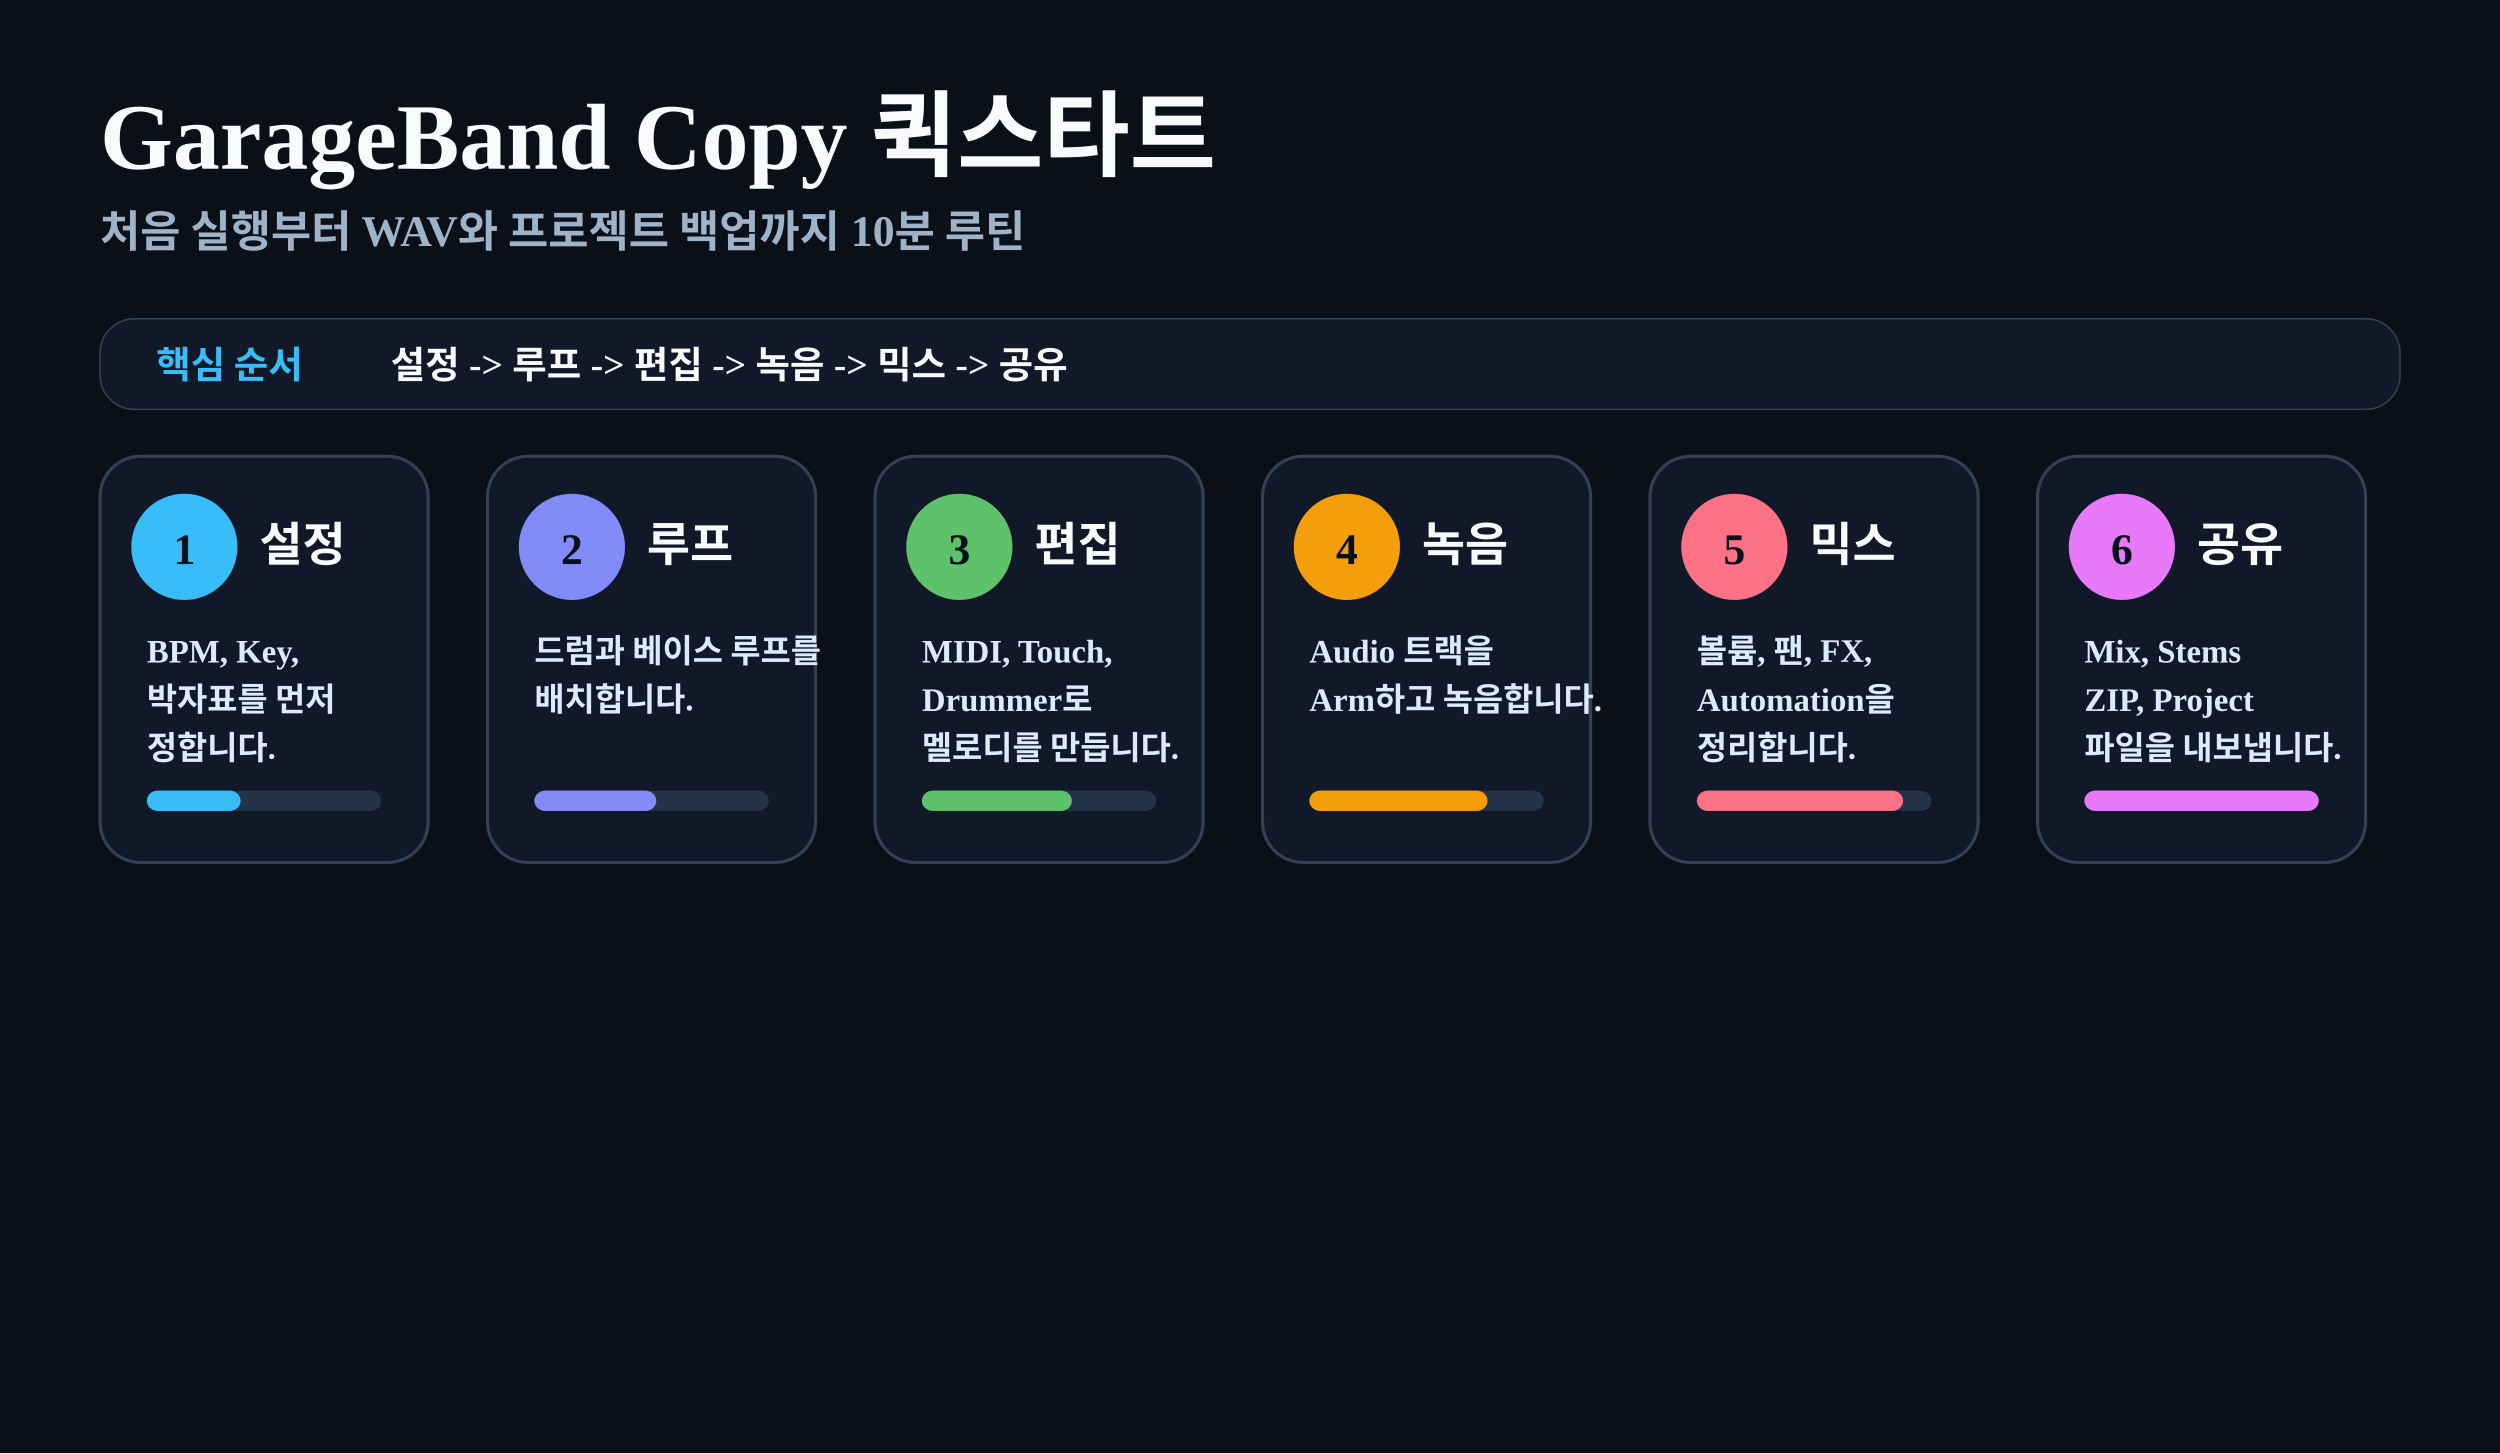
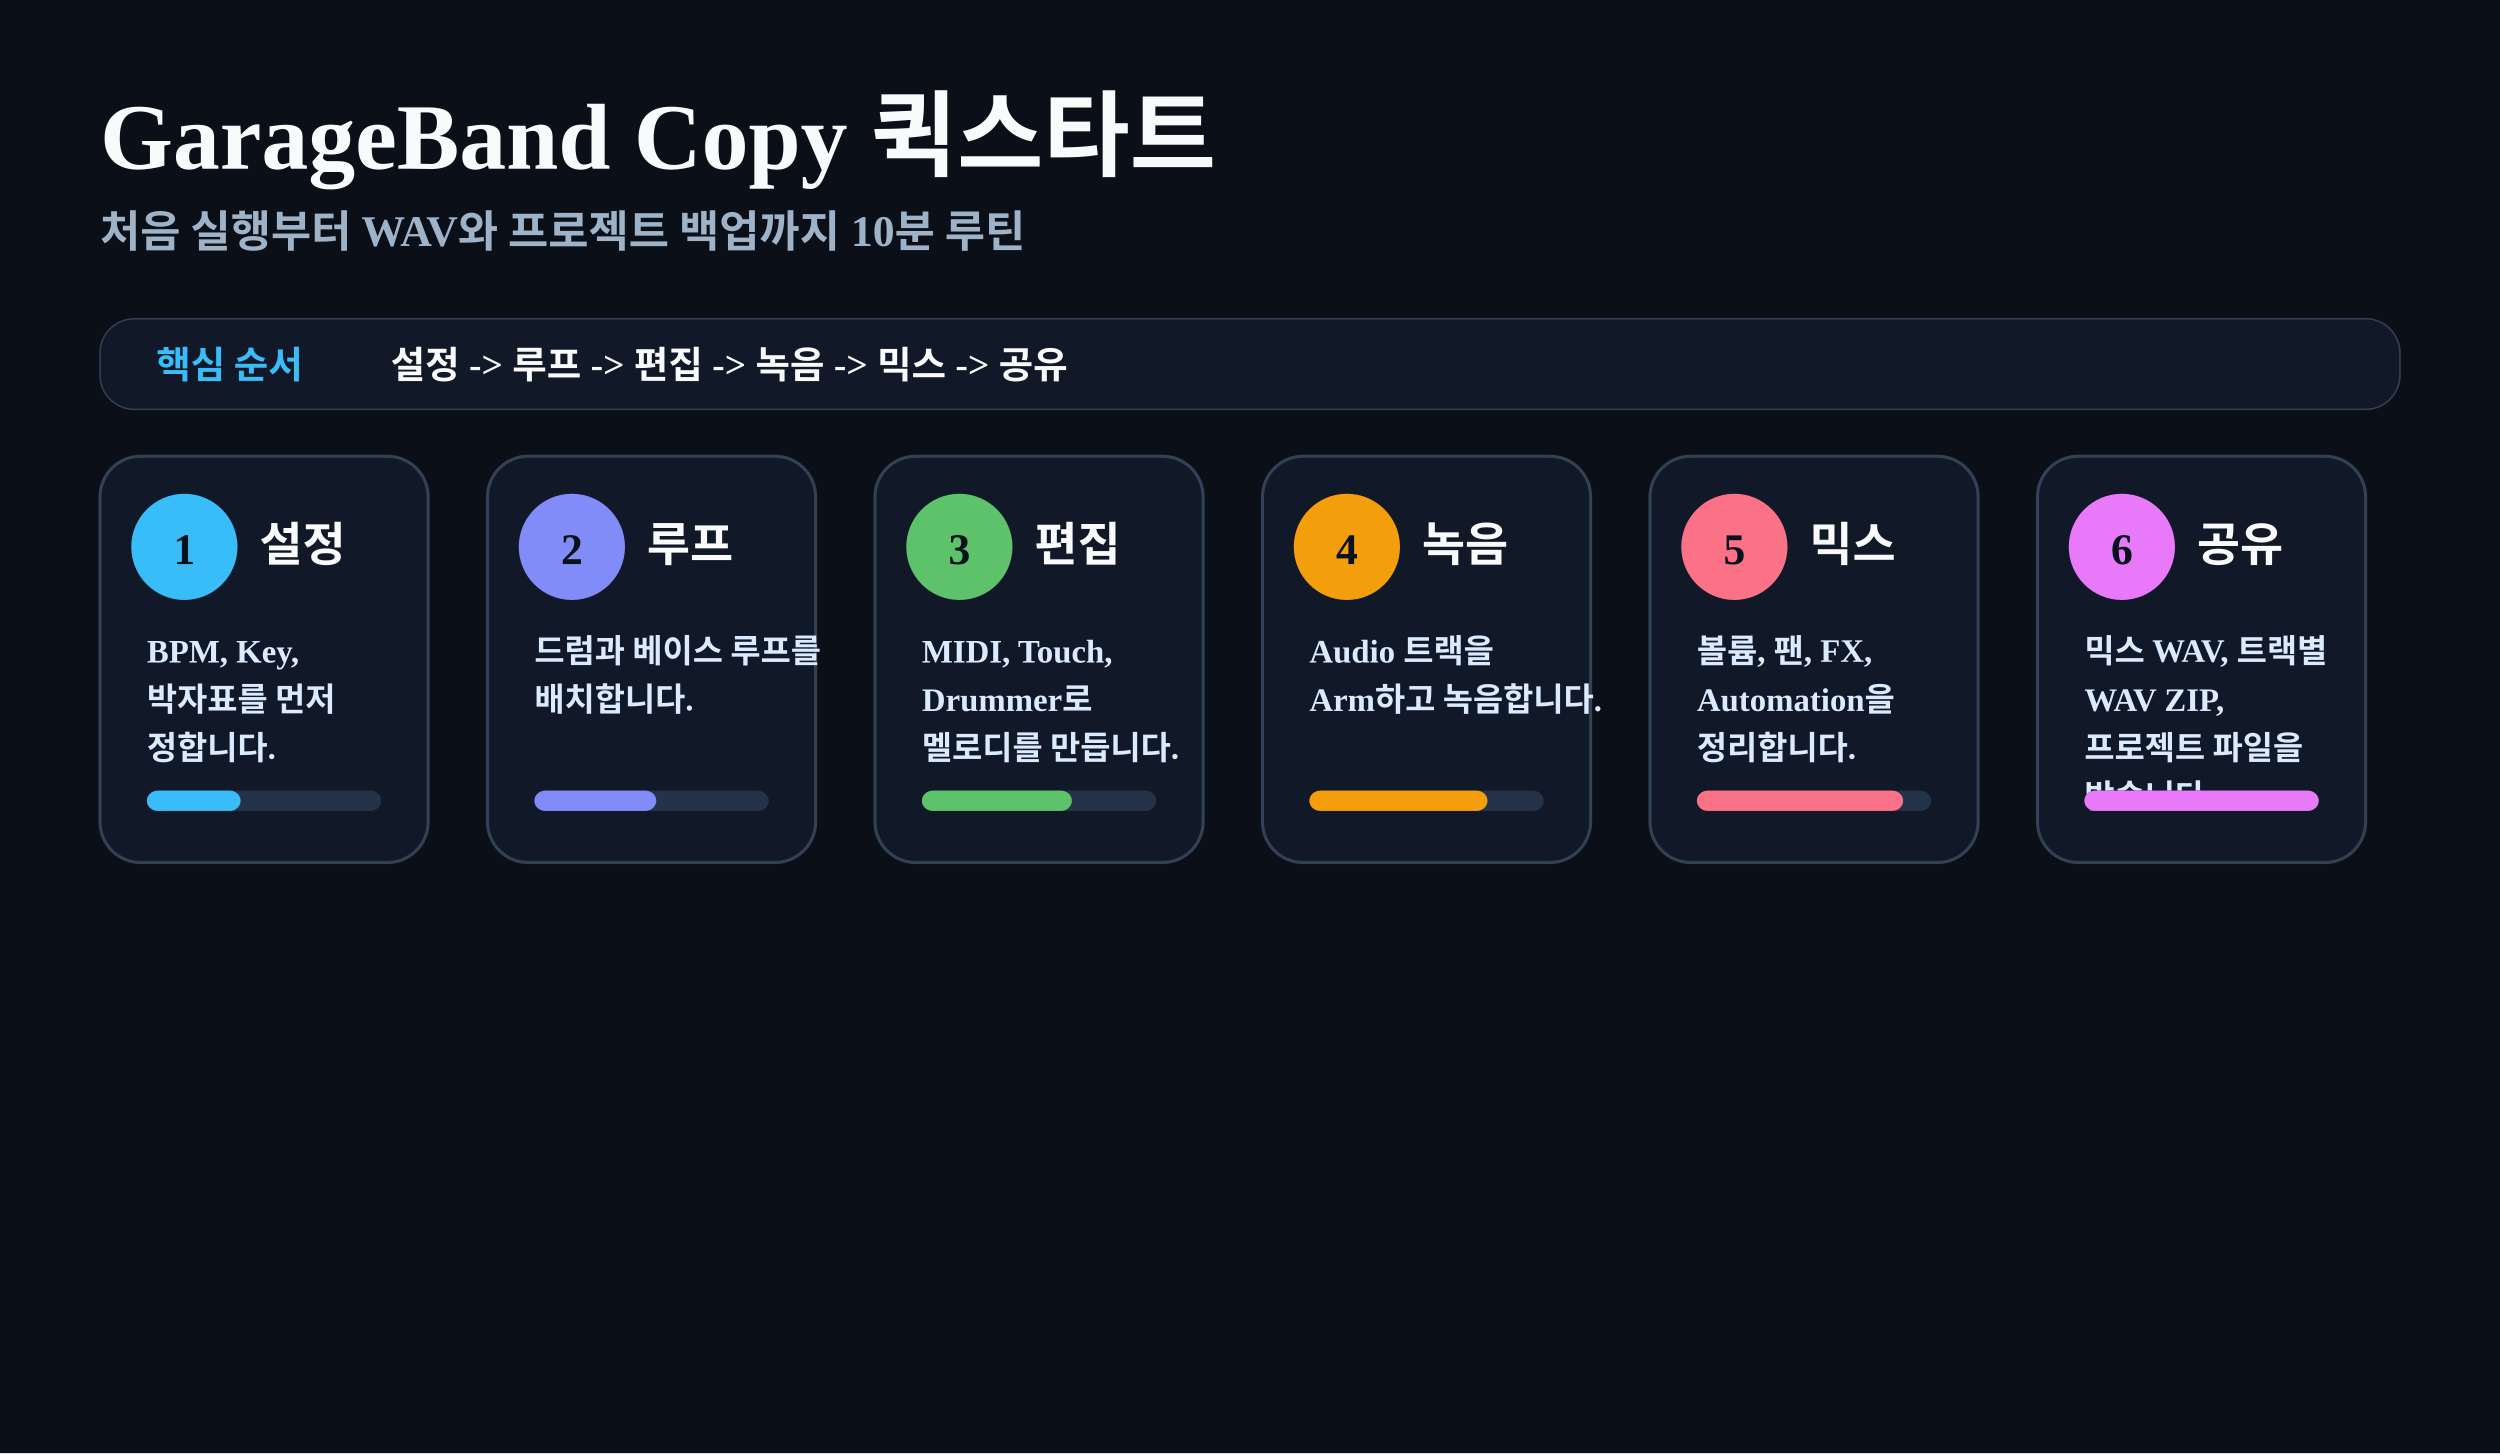
<svg xmlns="http://www.w3.org/2000/svg" width="1600" height="930" viewBox="0 0 1600 930" role="img" aria-label="GarageBand Copy 퀵스타트 지도">
  <rect width="1600" height="930" fill="#0a0f18" />
  <text x="64" y="108" font-size="60" font-weight="900" fill="#f8fafc">GarageBand Copy 퀵스타트</text>
  <text x="64" y="158" font-size="28" font-weight="800" fill="#9fb3c8">처음 실행부터 WAV와 프로젝트 백업까지 10분 루틴</text>
  <rect x="64" y="204" width="1472" height="58" rx="22" fill="#111827" stroke="#334155" />
  <text x="100" y="242" font-size="24" font-weight="900" fill="#38bdf8">핵심 순서</text>
  <text x="250" y="242" font-size="24" font-weight="900" fill="#f8fafc">설정 -&gt; 루프 -&gt; 편집 -&gt; 녹음 -&gt; 믹스 -&gt; 공유</text>
  <g transform="translate(64 292)">
    <rect width="210" height="260" rx="26" fill="#111827" stroke="#334155" stroke-width="2" />
    <circle cx="54" cy="58" r="34" fill="#38bdf8" />
    <text x="54" y="69" text-anchor="middle" font-size="28" font-weight="900" fill="#07111c">1</text>
    <text x="102" y="67" font-size="30" font-weight="900" fill="#f8fafc">설정</text>
    <text x="30" y="132" font-size="21" font-weight="800" fill="#dbeafe">BPM, Key,</text>
    <text x="30" y="163" font-size="21" font-weight="800" fill="#dbeafe">박자표를 먼저</text>
    <text x="30" y="194" font-size="21" font-weight="800" fill="#dbeafe">정합니다.</text>
    <rect x="30" y="214" width="150" height="13" rx="7" fill="#253348" />
    <rect x="30" y="214" width="60" height="13" rx="7" fill="#38bdf8" />
  </g>
  <g transform="translate(312 292)">
    <rect width="210" height="260" rx="26" fill="#111827" stroke="#334155" stroke-width="2" />
    <circle cx="54" cy="58" r="34" fill="#818cf8" />
    <text x="54" y="69" text-anchor="middle" font-size="28" font-weight="900" fill="#07111c">2</text>
    <text x="102" y="67" font-size="30" font-weight="900" fill="#f8fafc">루프</text>
    <text x="30" y="132" font-size="21" font-weight="800" fill="#dbeafe">드럼과 베이스 루프를</text>
    <text x="30" y="163" font-size="21" font-weight="800" fill="#dbeafe">배치합니다.</text>
    <rect x="30" y="214" width="150" height="13" rx="7" fill="#253348" />
    <rect x="30" y="214" width="78" height="13" rx="7" fill="#818cf8" />
  </g>
  <g transform="translate(560 292)">
    <rect width="210" height="260" rx="26" fill="#111827" stroke="#334155" stroke-width="2" />
    <circle cx="54" cy="58" r="34" fill="#5ec26b" />
    <text x="54" y="69" text-anchor="middle" font-size="28" font-weight="900" fill="#07111c">3</text>
    <text x="102" y="67" font-size="30" font-weight="900" fill="#f8fafc">편집</text>
    <text x="30" y="132" font-size="21" font-weight="800" fill="#dbeafe">MIDI, Touch,</text>
    <text x="30" y="163" font-size="21" font-weight="800" fill="#dbeafe">Drummer로</text>
    <text x="30" y="194" font-size="21" font-weight="800" fill="#dbeafe">멜로디를 만듭니다.</text>
    <rect x="30" y="214" width="150" height="13" rx="7" fill="#253348" />
    <rect x="30" y="214" width="96" height="13" rx="7" fill="#5ec26b" />
  </g>
  <g transform="translate(808 292)">
    <rect width="210" height="260" rx="26" fill="#111827" stroke="#334155" stroke-width="2" />
    <circle cx="54" cy="58" r="34" fill="#f59e0b" />
    <text x="54" y="69" text-anchor="middle" font-size="28" font-weight="900" fill="#07111c">4</text>
    <text x="102" y="67" font-size="30" font-weight="900" fill="#f8fafc">녹음</text>
    <text x="30" y="132" font-size="21" font-weight="800" fill="#dbeafe">Audio 트랙을</text>
    <text x="30" y="163" font-size="21" font-weight="800" fill="#dbeafe">Arm하고 녹음합니다.</text>
    <rect x="30" y="214" width="150" height="13" rx="7" fill="#253348" />
    <rect x="30" y="214" width="114" height="13" rx="7" fill="#f59e0b" />
  </g>
  <g transform="translate(1056 292)">
    <rect width="210" height="260" rx="26" fill="#111827" stroke="#334155" stroke-width="2" />
    <circle cx="54" cy="58" r="34" fill="#fb7185" />
    <text x="54" y="69" text-anchor="middle" font-size="28" font-weight="900" fill="#07111c">5</text>
    <text x="102" y="67" font-size="30" font-weight="900" fill="#f8fafc">믹스</text>
    <text x="30" y="132" font-size="21" font-weight="800" fill="#dbeafe">볼륨, 팬, FX,</text>
    <text x="30" y="163" font-size="21" font-weight="800" fill="#dbeafe">Automation을</text>
    <text x="30" y="194" font-size="21" font-weight="800" fill="#dbeafe">정리합니다.</text>
    <rect x="30" y="214" width="150" height="13" rx="7" fill="#253348" />
    <rect x="30" y="214" width="132" height="13" rx="7" fill="#fb7185" />
  </g>
  <g transform="translate(1304 292)">
    <rect width="210" height="260" rx="26" fill="#111827" stroke="#334155" stroke-width="2" />
    <circle cx="54" cy="58" r="34" fill="#e879f9" />
    <text x="54" y="69" text-anchor="middle" font-size="28" font-weight="900" fill="#07111c">6</text>
    <text x="102" y="67" font-size="30" font-weight="900" fill="#f8fafc">공유</text>
-     <text x="30" y="132" font-size="21" font-weight="800" fill="#dbeafe">Mix, Stems</text>
-     <text x="30" y="163" font-size="21" font-weight="800" fill="#dbeafe">ZIP, Project</text>
-     <text x="30" y="194" font-size="21" font-weight="800" fill="#dbeafe">파일을 내보냅니다.</text>
+     <text x="30" y="132" font-size="21" font-weight="800" fill="#dbeafe">믹스 WAV, 트랙별</text>
+     <text x="30" y="163" font-size="21" font-weight="800" fill="#dbeafe">WAV ZIP,</text>
+     <text x="30" y="194" font-size="21" font-weight="800" fill="#dbeafe">프로젝트 파일을</text>
+     <text x="30" y="225" font-size="21" font-weight="800" fill="#dbeafe">받습니다.</text>
    <rect x="30" y="214" width="150" height="13" rx="7" fill="#253348" />
    <rect x="30" y="214" width="150" height="13" rx="7" fill="#e879f9" />
  </g>
</svg>
